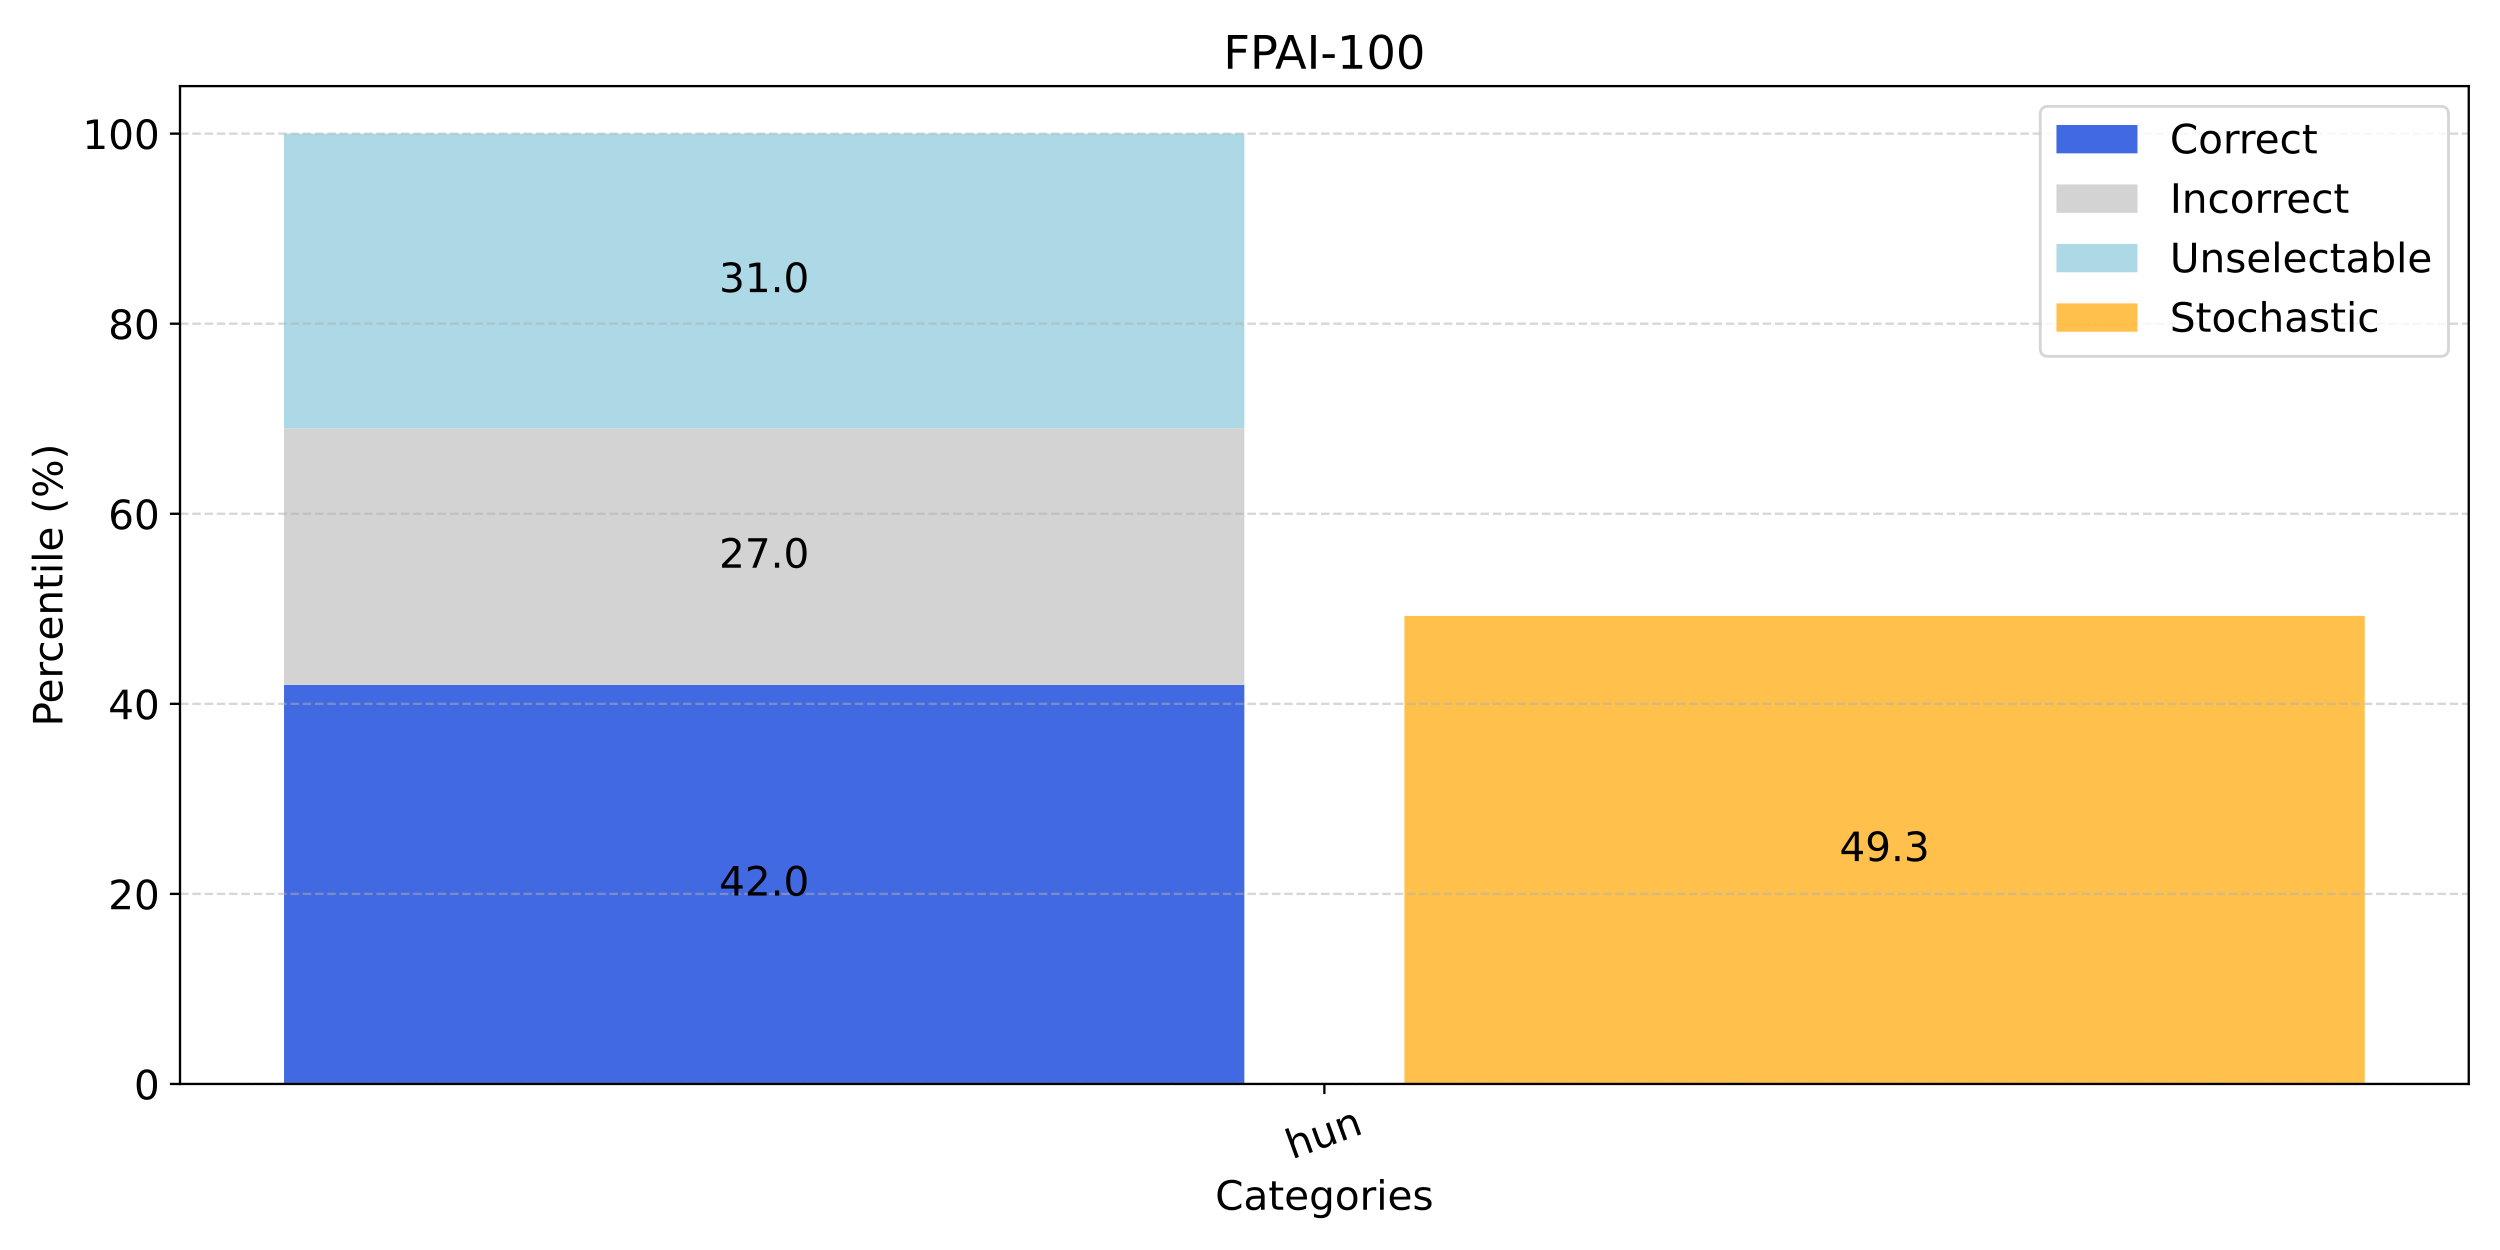
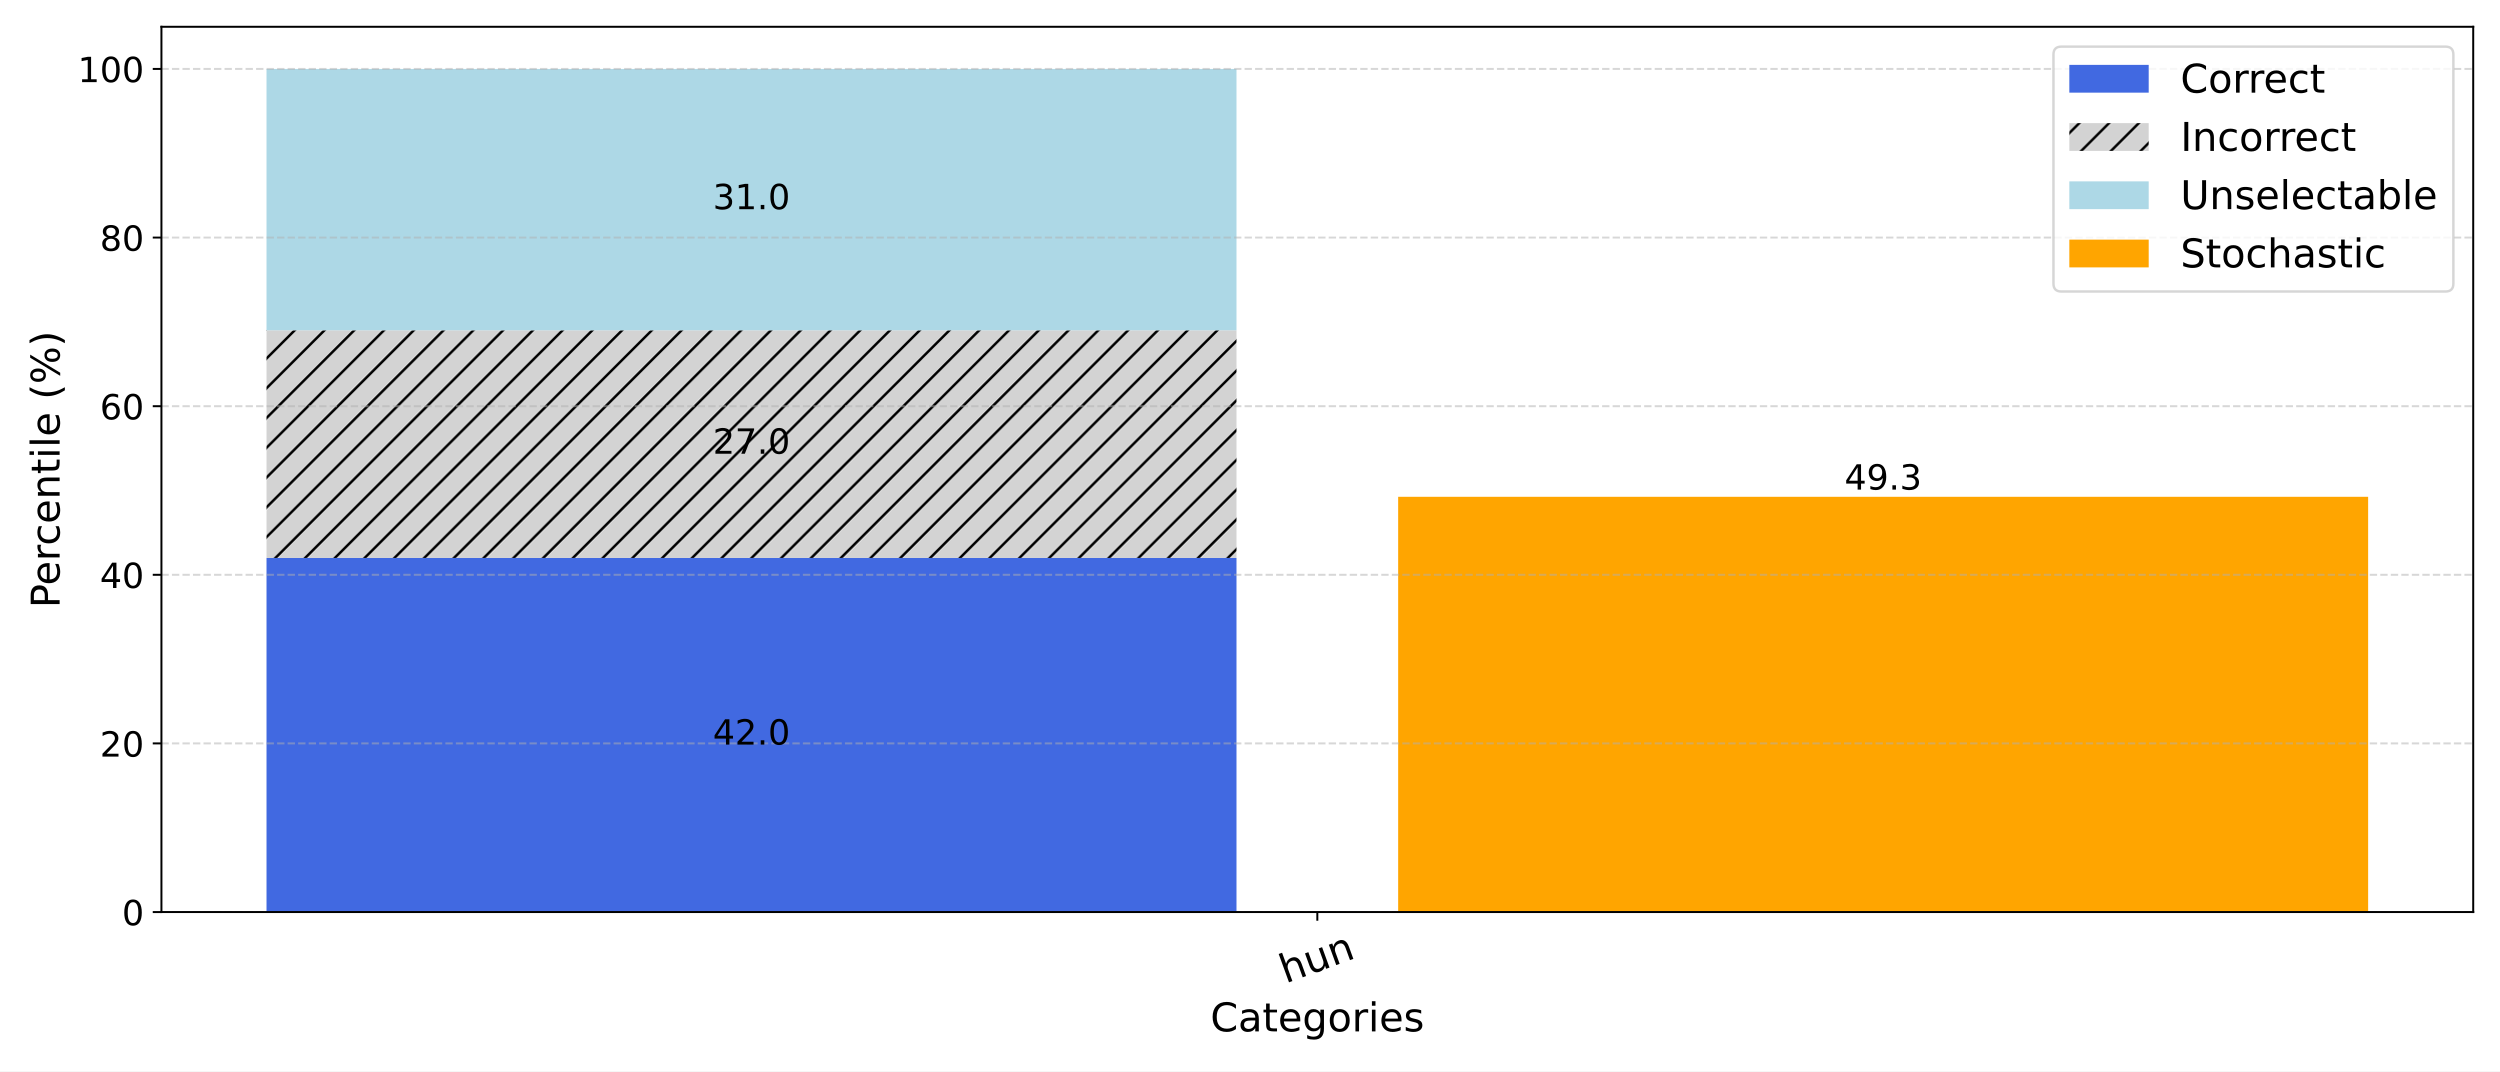
- <svg xmlns="http://www.w3.org/2000/svg" xmlns:xlink="http://www.w3.org/1999/xlink" width="864pt" height="432pt" viewBox="0 0 864 432" version="1.1">
+ <svg xmlns="http://www.w3.org/2000/svg" xmlns:xlink="http://www.w3.org/1999/xlink" width="1008pt" height="432pt" viewBox="0 0 1008 432" version="1.1">
  <defs>
    <style type="text/css">*{stroke-linejoin: round; stroke-linecap: butt}</style>
  </defs>
  <g id="figure_1">
    <g id="patch_1">
-       <path d="M 0 432  L 864 432  L 864 0  L 0 0  z " style="fill: #ffffff" />
+       <path d="M 0 432  L 1008 432  L 1008 0  L 0 0  z " style="fill: #ffffff" />
    </g>
    <g id="axes_1">
      <g id="patch_2">
-         <path d="M 62.21 374.615  L 853.2 374.615  L 853.2 29.76  L 62.21 29.76  z " style="fill: #ffffff" />
+         <path d="M 65.09 367.736  L 997.2 367.736  L 997.2 10.8  L 65.09 10.8  z " style="fill: #ffffff" />
      </g>
      <g id="patch_3">
-         <path d="M 98.164 374.615  L 430.048 374.615  L 430.048 236.673  L 98.164 236.673  z " clip-path="url(#p3af9e18f49)" style="fill: #4169e1" />
+         <path d="M 107.459 367.736  L 498.554 367.736  L 498.554 224.962  L 107.459 224.962  z " clip-path="url(#p3792d2a7f9)" style="fill: #4169e1" />
      </g>
      <g id="patch_4">
-         <path d="M 98.164 236.673  L 430.048 236.673  L 430.048 147.996  L 98.164 147.996  z " clip-path="url(#p3af9e18f49)" style="fill: #d3d3d3" />
+         <path d="M 107.459 224.962  L 498.554 224.962  L 498.554 133.178  L 107.459 133.178  z " clip-path="url(#p3792d2a7f9)" style="fill: url(#hc5926cd825)" />
      </g>
      <g id="patch_5">
-         <path d="M 98.164 147.996  L 430.048 147.996  L 430.048 46.182  L 98.164 46.182  z " clip-path="url(#p3af9e18f49)" style="fill: #add8e6" />
+         <path d="M 107.459 133.178  L 498.554 133.178  L 498.554 27.797  L 107.459 27.797  z " clip-path="url(#p3792d2a7f9)" style="fill: #add8e6" />
      </g>
      <g id="patch_6">
-         <path d="M 485.362 374.615  L 817.246 374.615  L 817.246 212.862  L 485.362 212.862  z " clip-path="url(#p3af9e18f49)" style="fill: #ffa500; opacity: 0.7" />
+         <path d="M 563.736 367.736  L 954.831 367.736  L 954.831 200.316  L 563.736 200.316  z " clip-path="url(#p3792d2a7f9)" style="fill: #ffa500" />
      </g>
      <g id="matplotlib.axis_1">
        <g id="xtick_1">
          <g id="line2d_1">
            <defs>
-               <path id="md533592bc4" d="M 0 0  L 0 3.5  " style="stroke: #000000; stroke-width: 0.8" />
+               <path id="m1e1aa46ffc" d="M 0 0  L 0 3.5  " style="stroke: #000000; stroke-width: 0.8" />
            </defs>
            <g>
-               <use xlink:href="#md533592bc4" x="457.705" y="374.615" style="stroke: #000000; stroke-width: 0.8" />
+               <use xlink:href="#m1e1aa46ffc" x="531.145" y="367.736" style="stroke: #000000; stroke-width: 0.8" />
            </g>
          </g>
          <g id="text_1">
-             <g transform="translate(446.5201 400.7151) rotate(-20) scale(0.14 -0.14)">
-               <defs>
-                 <path id="DejaVuSans-68" d="M 3513 2113  L 3513 0  L 2938 0  L 2938 2094  Q 2938 2591 2744 2837  Q 2550 3084 2163 3084  Q 1697 3084 1428 2787  Q 1159 2491 1159 1978  L 1159 0  L 581 0  L 581 4863  L 1159 4863  L 1159 2956  Q 1366 3272 1645 3428  Q 1925 3584 2291 3584  Q 2894 3584 3203 3211  Q 3513 2838 3513 2113  z " transform="scale(0.015625)" />
-                 <path id="DejaVuSans-75" d="M 544 1381  L 544 3500  L 1119 3500  L 1119 1403  Q 1119 906 1312 657  Q 1506 409 1894 409  Q 2359 409 2629 706  Q 2900 1003 2900 1516  L 2900 3500  L 3475 3500  L 3475 0  L 2900 0  L 2900 538  Q 2691 219 2414 64  Q 2138 -91 1772 -91  Q 1169 -91 856 284  Q 544 659 544 1381  z M 1991 3584  L 1991 3584  z " transform="scale(0.015625)" />
-                 <path id="DejaVuSans-6e" d="M 3513 2113  L 3513 0  L 2938 0  L 2938 2094  Q 2938 2591 2744 2837  Q 2550 3084 2163 3084  Q 1697 3084 1428 2787  Q 1159 2491 1159 1978  L 1159 0  L 581 0  L 581 3500  L 1159 3500  L 1159 2956  Q 1366 3272 1645 3428  Q 1925 3584 2291 3584  Q 2894 3584 3203 3211  Q 3513 2838 3513 2113  z " transform="scale(0.015625)" />
-               </defs>
-               <use xlink:href="#DejaVuSans-68" />
-               <use xlink:href="#DejaVuSans-75" transform="translate(63.37891 0)" />
-               <use xlink:href="#DejaVuSans-6e" transform="translate(126.7578 0)" />
-             </g>
+             <text style="font-size: 16px; font-family: 'DejaVu Sans', 'Bitstream Vera Sans', 'Computer Modern Sans Serif', 'Lucida Grande', 'Verdana', 'Geneva', 'Lucid', 'Arial', 'Helvetica', 'Avant Garde', sans-serif" transform="translate(518.3623 396.5646) rotate(-20)">hun</text>
          </g>
        </g>
        <g id="text_2">
-           <g transform="translate(419.9728 418.0889) scale(0.14 -0.14)">
-             <defs>
-               <path id="DejaVuSans-43" d="M 4122 4306  L 4122 3641  Q 3803 3938 3442 4084  Q 3081 4231 2675 4231  Q 1875 4231 1450 3742  Q 1025 3253 1025 2328  Q 1025 1406 1450 917  Q 1875 428 2675 428  Q 3081 428 3442 575  Q 3803 722 4122 1019  L 4122 359  Q 3791 134 3420 21  Q 3050 -91 2638 -91  Q 1578 -91 968 557  Q 359 1206 359 2328  Q 359 3453 968 4101  Q 1578 4750 2638 4750  Q 3056 4750 3426 4639  Q 3797 4528 4122 4306  z " transform="scale(0.015625)" />
-               <path id="DejaVuSans-61" d="M 2194 1759  Q 1497 1759 1228 1600  Q 959 1441 959 1056  Q 959 750 1161 570  Q 1363 391 1709 391  Q 2188 391 2477 730  Q 2766 1069 2766 1631  L 2766 1759  L 2194 1759  z M 3341 1997  L 3341 0  L 2766 0  L 2766 531  Q 2569 213 2275 61  Q 1981 -91 1556 -91  Q 1019 -91 701 211  Q 384 513 384 1019  Q 384 1609 779 1909  Q 1175 2209 1959 2209  L 2766 2209  L 2766 2266  Q 2766 2663 2505 2880  Q 2244 3097 1772 3097  Q 1472 3097 1187 3025  Q 903 2953 641 2809  L 641 3341  Q 956 3463 1253 3523  Q 1550 3584 1831 3584  Q 2591 3584 2966 3190  Q 3341 2797 3341 1997  z " transform="scale(0.015625)" />
-               <path id="DejaVuSans-74" d="M 1172 4494  L 1172 3500  L 2356 3500  L 2356 3053  L 1172 3053  L 1172 1153  Q 1172 725 1289 603  Q 1406 481 1766 481  L 2356 481  L 2356 0  L 1766 0  Q 1100 0 847 248  Q 594 497 594 1153  L 594 3053  L 172 3053  L 172 3500  L 594 3500  L 594 4494  L 1172 4494  z " transform="scale(0.015625)" />
-               <path id="DejaVuSans-65" d="M 3597 1894  L 3597 1613  L 953 1613  Q 991 1019 1311 708  Q 1631 397 2203 397  Q 2534 397 2845 478  Q 3156 559 3463 722  L 3463 178  Q 3153 47 2828 -22  Q 2503 -91 2169 -91  Q 1331 -91 842 396  Q 353 884 353 1716  Q 353 2575 817 3079  Q 1281 3584 2069 3584  Q 2775 3584 3186 3129  Q 3597 2675 3597 1894  z M 3022 2063  Q 3016 2534 2758 2815  Q 2500 3097 2075 3097  Q 1594 3097 1305 2825  Q 1016 2553 972 2059  L 3022 2063  z " transform="scale(0.015625)" />
-               <path id="DejaVuSans-67" d="M 2906 1791  Q 2906 2416 2648 2759  Q 2391 3103 1925 3103  Q 1463 3103 1205 2759  Q 947 2416 947 1791  Q 947 1169 1205 825  Q 1463 481 1925 481  Q 2391 481 2648 825  Q 2906 1169 2906 1791  z M 3481 434  Q 3481 -459 3084 -895  Q 2688 -1331 1869 -1331  Q 1566 -1331 1297 -1286  Q 1028 -1241 775 -1147  L 775 -588  Q 1028 -725 1275 -790  Q 1522 -856 1778 -856  Q 2344 -856 2625 -561  Q 2906 -266 2906 331  L 2906 616  Q 2728 306 2450 153  Q 2172 0 1784 0  Q 1141 0 747 490  Q 353 981 353 1791  Q 353 2603 747 3093  Q 1141 3584 1784 3584  Q 2172 3584 2450 3431  Q 2728 3278 2906 2969  L 2906 3500  L 3481 3500  L 3481 434  z " transform="scale(0.015625)" />
-               <path id="DejaVuSans-6f" d="M 1959 3097  Q 1497 3097 1228 2736  Q 959 2375 959 1747  Q 959 1119 1226 758  Q 1494 397 1959 397  Q 2419 397 2687 759  Q 2956 1122 2956 1747  Q 2956 2369 2687 2733  Q 2419 3097 1959 3097  z M 1959 3584  Q 2709 3584 3137 3096  Q 3566 2609 3566 1747  Q 3566 888 3137 398  Q 2709 -91 1959 -91  Q 1206 -91 779 398  Q 353 888 353 1747  Q 353 2609 779 3096  Q 1206 3584 1959 3584  z " transform="scale(0.015625)" />
-               <path id="DejaVuSans-72" d="M 2631 2963  Q 2534 3019 2420 3045  Q 2306 3072 2169 3072  Q 1681 3072 1420 2755  Q 1159 2438 1159 1844  L 1159 0  L 581 0  L 581 3500  L 1159 3500  L 1159 2956  Q 1341 3275 1631 3429  Q 1922 3584 2338 3584  Q 2397 3584 2469 3576  Q 2541 3569 2628 3553  L 2631 2963  z " transform="scale(0.015625)" />
-               <path id="DejaVuSans-69" d="M 603 3500  L 1178 3500  L 1178 0  L 603 0  L 603 3500  z M 603 4863  L 1178 4863  L 1178 4134  L 603 4134  L 603 4863  z " transform="scale(0.015625)" />
-               <path id="DejaVuSans-73" d="M 2834 3397  L 2834 2853  Q 2591 2978 2328 3040  Q 2066 3103 1784 3103  Q 1356 3103 1142 2972  Q 928 2841 928 2578  Q 928 2378 1081 2264  Q 1234 2150 1697 2047  L 1894 2003  Q 2506 1872 2764 1633  Q 3022 1394 3022 966  Q 3022 478 2636 193  Q 2250 -91 1575 -91  Q 1294 -91 989 -36  Q 684 19 347 128  L 347 722  Q 666 556 975 473  Q 1284 391 1588 391  Q 1994 391 2212 530  Q 2431 669 2431 922  Q 2431 1156 2273 1281  Q 2116 1406 1581 1522  L 1381 1569  Q 847 1681 609 1914  Q 372 2147 372 2553  Q 372 3047 722 3315  Q 1072 3584 1716 3584  Q 2034 3584 2315 3537  Q 2597 3491 2834 3397  z " transform="scale(0.015625)" />
-             </defs>
-             <use xlink:href="#DejaVuSans-43" />
-             <use xlink:href="#DejaVuSans-61" transform="translate(69.82422 0)" />
-             <use xlink:href="#DejaVuSans-74" transform="translate(131.1035 0)" />
-             <use xlink:href="#DejaVuSans-65" transform="translate(170.3125 0)" />
-             <use xlink:href="#DejaVuSans-67" transform="translate(231.8359 0)" />
-             <use xlink:href="#DejaVuSans-6f" transform="translate(295.3125 0)" />
-             <use xlink:href="#DejaVuSans-72" transform="translate(356.4941 0)" />
-             <use xlink:href="#DejaVuSans-69" transform="translate(397.6074 0)" />
-             <use xlink:href="#DejaVuSans-65" transform="translate(425.3906 0)" />
-             <use xlink:href="#DejaVuSans-73" transform="translate(486.9141 0)" />
-           </g>
+           <text style="font-size: 16px; font-family: 'DejaVu Sans', 'Bitstream Vera Sans', 'Computer Modern Sans Serif', 'Lucida Grande', 'Verdana', 'Geneva', 'Lucid', 'Arial', 'Helvetica', 'Avant Garde', sans-serif; text-anchor: middle" x="531.145" y="415.849" transform="rotate(-0 531.145 415.8489)">Categories</text>
        </g>
      </g>
      <g id="matplotlib.axis_2">
        <g id="ytick_1">
          <g id="line2d_2">
-             <path d="M 62.21 374.615  L 853.2 374.615  " clip-path="url(#p3af9e18f49)" style="fill: none; stroke-dasharray: 2.96,1.28; stroke-dashoffset: 0; stroke: #b0b0b0; stroke-opacity: 0.5; stroke-width: 0.8" />
+             <path d="M 65.09 367.736  L 997.2 367.736  " clip-path="url(#p3792d2a7f9)" style="fill: none; stroke-dasharray: 2.96,1.28; stroke-dashoffset: 0; stroke: #b0b0b0; stroke-opacity: 0.5; stroke-width: 0.8" />
          </g>
          <g id="line2d_3">
            <defs>
-               <path id="m6d91dc543f" d="M 0 0  L -3.5 0  " style="stroke: #000000; stroke-width: 0.8" />
+               <path id="m227be9066b" d="M 0 0  L -3.5 0  " style="stroke: #000000; stroke-width: 0.8" />
            </defs>
            <g>
-               <use xlink:href="#m6d91dc543f" x="62.21" y="374.615" style="stroke: #000000; stroke-width: 0.8" />
+               <use xlink:href="#m227be9066b" x="65.09" y="367.736" style="stroke: #000000; stroke-width: 0.8" />
            </g>
          </g>
          <g id="text_3">
-             <g transform="translate(46.3025 379.9341) scale(0.14 -0.14)">
-               <defs>
-                 <path id="DejaVuSans-30" d="M 2034 4250  Q 1547 4250 1301 3770  Q 1056 3291 1056 2328  Q 1056 1369 1301 889  Q 1547 409 2034 409  Q 2525 409 2770 889  Q 3016 1369 3016 2328  Q 3016 3291 2770 3770  Q 2525 4250 2034 4250  z M 2034 4750  Q 2819 4750 3233 4129  Q 3647 3509 3647 2328  Q 3647 1150 3233 529  Q 2819 -91 2034 -91  Q 1250 -91 836 529  Q 422 1150 422 2328  Q 422 3509 836 4129  Q 1250 4750 2034 4750  z " transform="scale(0.015625)" />
-               </defs>
-               <use xlink:href="#DejaVuSans-30" />
-             </g>
+             <text style="font-size: 14px; font-family: 'DejaVu Sans', 'Bitstream Vera Sans', 'Computer Modern Sans Serif', 'Lucida Grande', 'Verdana', 'Geneva', 'Lucid', 'Arial', 'Helvetica', 'Avant Garde', sans-serif; text-anchor: end" x="58.09" y="373.055" transform="rotate(-0 58.09 373.0549)">0</text>
          </g>
        </g>
        <g id="ytick_2">
          <g id="line2d_4">
-             <path d="M 62.21 308.928  L 853.2 308.928  " clip-path="url(#p3af9e18f49)" style="fill: none; stroke-dasharray: 2.96,1.28; stroke-dashoffset: 0; stroke: #b0b0b0; stroke-opacity: 0.5; stroke-width: 0.8" />
+             <path d="M 65.09 299.748  L 997.2 299.748  " clip-path="url(#p3792d2a7f9)" style="fill: none; stroke-dasharray: 2.96,1.28; stroke-dashoffset: 0; stroke: #b0b0b0; stroke-opacity: 0.5; stroke-width: 0.8" />
          </g>
          <g id="line2d_5">
            <g>
-               <use xlink:href="#m6d91dc543f" x="62.21" y="308.928" style="stroke: #000000; stroke-width: 0.8" />
+               <use xlink:href="#m227be9066b" x="65.09" y="299.748" style="stroke: #000000; stroke-width: 0.8" />
            </g>
          </g>
          <g id="text_4">
-             <g transform="translate(37.395 314.2474) scale(0.14 -0.14)">
-               <defs>
-                 <path id="DejaVuSans-32" d="M 1228 531  L 3431 531  L 3431 0  L 469 0  L 469 531  Q 828 903 1448 1529  Q 2069 2156 2228 2338  Q 2531 2678 2651 2914  Q 2772 3150 2772 3378  Q 2772 3750 2511 3984  Q 2250 4219 1831 4219  Q 1534 4219 1204 4116  Q 875 4013 500 3803  L 500 4441  Q 881 4594 1212 4672  Q 1544 4750 1819 4750  Q 2544 4750 2975 4387  Q 3406 4025 3406 3419  Q 3406 3131 3298 2873  Q 3191 2616 2906 2266  Q 2828 2175 2409 1742  Q 1991 1309 1228 531  z " transform="scale(0.015625)" />
-               </defs>
-               <use xlink:href="#DejaVuSans-32" />
-               <use xlink:href="#DejaVuSans-30" transform="translate(63.62305 0)" />
-             </g>
+             <text style="font-size: 14px; font-family: 'DejaVu Sans', 'Bitstream Vera Sans', 'Computer Modern Sans Serif', 'Lucida Grande', 'Verdana', 'Geneva', 'Lucid', 'Arial', 'Helvetica', 'Avant Garde', sans-serif; text-anchor: end" x="58.09" y="305.067" transform="rotate(-0 58.09 305.0671)">20</text>
          </g>
        </g>
        <g id="ytick_3">
          <g id="line2d_6">
-             <path d="M 62.21 243.242  L 853.2 243.242  " clip-path="url(#p3af9e18f49)" style="fill: none; stroke-dasharray: 2.96,1.28; stroke-dashoffset: 0; stroke: #b0b0b0; stroke-opacity: 0.5; stroke-width: 0.8" />
+             <path d="M 65.09 231.76  L 997.2 231.76  " clip-path="url(#p3792d2a7f9)" style="fill: none; stroke-dasharray: 2.96,1.28; stroke-dashoffset: 0; stroke: #b0b0b0; stroke-opacity: 0.5; stroke-width: 0.8" />
          </g>
          <g id="line2d_7">
            <g>
-               <use xlink:href="#m6d91dc543f" x="62.21" y="243.242" style="stroke: #000000; stroke-width: 0.8" />
+               <use xlink:href="#m227be9066b" x="65.09" y="231.76" style="stroke: #000000; stroke-width: 0.8" />
            </g>
          </g>
          <g id="text_5">
-             <g transform="translate(37.395 248.5607) scale(0.14 -0.14)">
-               <defs>
-                 <path id="DejaVuSans-34" d="M 2419 4116  L 825 1625  L 2419 1625  L 2419 4116  z M 2253 4666  L 3047 4666  L 3047 1625  L 3713 1625  L 3713 1100  L 3047 1100  L 3047 0  L 2419 0  L 2419 1100  L 313 1100  L 313 1709  L 2253 4666  z " transform="scale(0.015625)" />
-               </defs>
-               <use xlink:href="#DejaVuSans-34" />
-               <use xlink:href="#DejaVuSans-30" transform="translate(63.62305 0)" />
-             </g>
+             <text style="font-size: 14px; font-family: 'DejaVu Sans', 'Bitstream Vera Sans', 'Computer Modern Sans Serif', 'Lucida Grande', 'Verdana', 'Geneva', 'Lucid', 'Arial', 'Helvetica', 'Avant Garde', sans-serif; text-anchor: end" x="58.09" y="237.079" transform="rotate(-0 58.09 237.0793)">40</text>
          </g>
        </g>
        <g id="ytick_4">
          <g id="line2d_8">
-             <path d="M 62.21 177.555  L 853.2 177.555  " clip-path="url(#p3af9e18f49)" style="fill: none; stroke-dasharray: 2.96,1.28; stroke-dashoffset: 0; stroke: #b0b0b0; stroke-opacity: 0.5; stroke-width: 0.8" />
+             <path d="M 65.09 163.773  L 997.2 163.773  " clip-path="url(#p3792d2a7f9)" style="fill: none; stroke-dasharray: 2.96,1.28; stroke-dashoffset: 0; stroke: #b0b0b0; stroke-opacity: 0.5; stroke-width: 0.8" />
          </g>
          <g id="line2d_9">
            <g>
-               <use xlink:href="#m6d91dc543f" x="62.21" y="177.555" style="stroke: #000000; stroke-width: 0.8" />
+               <use xlink:href="#m227be9066b" x="65.09" y="163.773" style="stroke: #000000; stroke-width: 0.8" />
            </g>
          </g>
          <g id="text_6">
-             <g transform="translate(37.395 182.874) scale(0.14 -0.14)">
-               <defs>
-                 <path id="DejaVuSans-36" d="M 2113 2584  Q 1688 2584 1439 2293  Q 1191 2003 1191 1497  Q 1191 994 1439 701  Q 1688 409 2113 409  Q 2538 409 2786 701  Q 3034 994 3034 1497  Q 3034 2003 2786 2293  Q 2538 2584 2113 2584  z M 3366 4563  L 3366 3988  Q 3128 4100 2886 4159  Q 2644 4219 2406 4219  Q 1781 4219 1451 3797  Q 1122 3375 1075 2522  Q 1259 2794 1537 2939  Q 1816 3084 2150 3084  Q 2853 3084 3261 2657  Q 3669 2231 3669 1497  Q 3669 778 3244 343  Q 2819 -91 2113 -91  Q 1303 -91 875 529  Q 447 1150 447 2328  Q 447 3434 972 4092  Q 1497 4750 2381 4750  Q 2619 4750 2861 4703  Q 3103 4656 3366 4563  z " transform="scale(0.015625)" />
-               </defs>
-               <use xlink:href="#DejaVuSans-36" />
-               <use xlink:href="#DejaVuSans-30" transform="translate(63.62305 0)" />
-             </g>
+             <text style="font-size: 14px; font-family: 'DejaVu Sans', 'Bitstream Vera Sans', 'Computer Modern Sans Serif', 'Lucida Grande', 'Verdana', 'Geneva', 'Lucid', 'Arial', 'Helvetica', 'Avant Garde', sans-serif; text-anchor: end" x="58.09" y="169.091" transform="rotate(-0 58.09 169.0915)">60</text>
          </g>
        </g>
        <g id="ytick_5">
          <g id="line2d_10">
-             <path d="M 62.21 111.868  L 853.2 111.868  " clip-path="url(#p3af9e18f49)" style="fill: none; stroke-dasharray: 2.96,1.28; stroke-dashoffset: 0; stroke: #b0b0b0; stroke-opacity: 0.5; stroke-width: 0.8" />
+             <path d="M 65.09 95.785  L 997.2 95.785  " clip-path="url(#p3792d2a7f9)" style="fill: none; stroke-dasharray: 2.96,1.28; stroke-dashoffset: 0; stroke: #b0b0b0; stroke-opacity: 0.5; stroke-width: 0.8" />
          </g>
          <g id="line2d_11">
            <g>
-               <use xlink:href="#m6d91dc543f" x="62.21" y="111.868" style="stroke: #000000; stroke-width: 0.8" />
+               <use xlink:href="#m227be9066b" x="65.09" y="95.785" style="stroke: #000000; stroke-width: 0.8" />
            </g>
          </g>
          <g id="text_7">
-             <g transform="translate(37.395 117.1873) scale(0.14 -0.14)">
-               <defs>
-                 <path id="DejaVuSans-38" d="M 2034 2216  Q 1584 2216 1326 1975  Q 1069 1734 1069 1313  Q 1069 891 1326 650  Q 1584 409 2034 409  Q 2484 409 2743 651  Q 3003 894 3003 1313  Q 3003 1734 2745 1975  Q 2488 2216 2034 2216  z M 1403 2484  Q 997 2584 770 2862  Q 544 3141 544 3541  Q 544 4100 942 4425  Q 1341 4750 2034 4750  Q 2731 4750 3128 4425  Q 3525 4100 3525 3541  Q 3525 3141 3298 2862  Q 3072 2584 2669 2484  Q 3125 2378 3379 2068  Q 3634 1759 3634 1313  Q 3634 634 3220 271  Q 2806 -91 2034 -91  Q 1263 -91 848 271  Q 434 634 434 1313  Q 434 1759 690 2068  Q 947 2378 1403 2484  z M 1172 3481  Q 1172 3119 1398 2916  Q 1625 2713 2034 2713  Q 2441 2713 2670 2916  Q 2900 3119 2900 3481  Q 2900 3844 2670 4047  Q 2441 4250 2034 4250  Q 1625 4250 1398 4047  Q 1172 3844 1172 3481  z " transform="scale(0.015625)" />
-               </defs>
-               <use xlink:href="#DejaVuSans-38" />
-               <use xlink:href="#DejaVuSans-30" transform="translate(63.62305 0)" />
-             </g>
+             <text style="font-size: 14px; font-family: 'DejaVu Sans', 'Bitstream Vera Sans', 'Computer Modern Sans Serif', 'Lucida Grande', 'Verdana', 'Geneva', 'Lucid', 'Arial', 'Helvetica', 'Avant Garde', sans-serif; text-anchor: end" x="58.09" y="101.104" transform="rotate(-0 58.09 101.1037)">80</text>
          </g>
        </g>
        <g id="ytick_6">
          <g id="line2d_12">
-             <path d="M 62.21 46.182  L 853.2 46.182  " clip-path="url(#p3af9e18f49)" style="fill: none; stroke-dasharray: 2.96,1.28; stroke-dashoffset: 0; stroke: #b0b0b0; stroke-opacity: 0.5; stroke-width: 0.8" />
+             <path d="M 65.09 27.797  L 997.2 27.797  " clip-path="url(#p3792d2a7f9)" style="fill: none; stroke-dasharray: 2.96,1.28; stroke-dashoffset: 0; stroke: #b0b0b0; stroke-opacity: 0.5; stroke-width: 0.8" />
          </g>
          <g id="line2d_13">
            <g>
-               <use xlink:href="#m6d91dc543f" x="62.21" y="46.182" style="stroke: #000000; stroke-width: 0.8" />
+               <use xlink:href="#m227be9066b" x="65.09" y="27.797" style="stroke: #000000; stroke-width: 0.8" />
            </g>
          </g>
          <g id="text_8">
-             <g transform="translate(28.4875 51.50058) scale(0.14 -0.14)">
-               <defs>
-                 <path id="DejaVuSans-31" d="M 794 531  L 1825 531  L 1825 4091  L 703 3866  L 703 4441  L 1819 4666  L 2450 4666  L 2450 531  L 3481 531  L 3481 0  L 794 0  L 794 531  z " transform="scale(0.015625)" />
-               </defs>
-               <use xlink:href="#DejaVuSans-31" />
-               <use xlink:href="#DejaVuSans-30" transform="translate(63.62305 0)" />
-               <use xlink:href="#DejaVuSans-30" transform="translate(127.2461 0)" />
-             </g>
+             <text style="font-size: 14px; font-family: 'DejaVu Sans', 'Bitstream Vera Sans', 'Computer Modern Sans Serif', 'Lucida Grande', 'Verdana', 'Geneva', 'Lucid', 'Arial', 'Helvetica', 'Avant Garde', sans-serif; text-anchor: end" x="58.09" y="33.116" transform="rotate(-0 58.09 33.11586)">100</text>
          </g>
        </g>
        <g id="text_9">
-           <g transform="translate(21.57594 251.053) rotate(-90) scale(0.14 -0.14)">
-             <defs>
-               <path id="DejaVuSans-50" d="M 1259 4147  L 1259 2394  L 2053 2394  Q 2494 2394 2734 2622  Q 2975 2850 2975 3272  Q 2975 3691 2734 3919  Q 2494 4147 2053 4147  L 1259 4147  z M 628 4666  L 2053 4666  Q 2838 4666 3239 4311  Q 3641 3956 3641 3272  Q 3641 2581 3239 2228  Q 2838 1875 2053 1875  L 1259 1875  L 1259 0  L 628 0  L 628 4666  z " transform="scale(0.015625)" />
-               <path id="DejaVuSans-63" d="M 3122 3366  L 3122 2828  Q 2878 2963 2633 3030  Q 2388 3097 2138 3097  Q 1578 3097 1268 2742  Q 959 2388 959 1747  Q 959 1106 1268 751  Q 1578 397 2138 397  Q 2388 397 2633 464  Q 2878 531 3122 666  L 3122 134  Q 2881 22 2623 -34  Q 2366 -91 2075 -91  Q 1284 -91 818 406  Q 353 903 353 1747  Q 353 2603 823 3093  Q 1294 3584 2113 3584  Q 2378 3584 2631 3529  Q 2884 3475 3122 3366  z " transform="scale(0.015625)" />
-               <path id="DejaVuSans-6c" d="M 603 4863  L 1178 4863  L 1178 0  L 603 0  L 603 4863  z " transform="scale(0.015625)" />
-               <path id="DejaVuSans-20" transform="scale(0.015625)" />
-               <path id="DejaVuSans-28" d="M 1984 4856  Q 1566 4138 1362 3434  Q 1159 2731 1159 2009  Q 1159 1288 1364 580  Q 1569 -128 1984 -844  L 1484 -844  Q 1016 -109 783 600  Q 550 1309 550 2009  Q 550 2706 781 3412  Q 1013 4119 1484 4856  L 1984 4856  z " transform="scale(0.015625)" />
-               <path id="DejaVuSans-25" d="M 4653 2053  Q 4381 2053 4226 1822  Q 4072 1591 4072 1178  Q 4072 772 4226 539  Q 4381 306 4653 306  Q 4919 306 5073 539  Q 5228 772 5228 1178  Q 5228 1588 5073 1820  Q 4919 2053 4653 2053  z M 4653 2450  Q 5147 2450 5437 2106  Q 5728 1763 5728 1178  Q 5728 594 5436 251  Q 5144 -91 4653 -91  Q 4153 -91 3862 251  Q 3572 594 3572 1178  Q 3572 1766 3864 2108  Q 4156 2450 4653 2450  z M 1428 4353  Q 1159 4353 1004 4120  Q 850 3888 850 3481  Q 850 3069 1003 2837  Q 1156 2606 1428 2606  Q 1700 2606 1854 2837  Q 2009 3069 2009 3481  Q 2009 3884 1853 4118  Q 1697 4353 1428 4353  z M 4250 4750  L 4750 4750  L 1831 -91  L 1331 -91  L 4250 4750  z M 1428 4750  Q 1922 4750 2215 4408  Q 2509 4066 2509 3481  Q 2509 2891 2217 2550  Q 1925 2209 1428 2209  Q 931 2209 642 2551  Q 353 2894 353 3481  Q 353 4063 643 4406  Q 934 4750 1428 4750  z " transform="scale(0.015625)" />
-               <path id="DejaVuSans-29" d="M 513 4856  L 1013 4856  Q 1481 4119 1714 3412  Q 1947 2706 1947 2009  Q 1947 1309 1714 600  Q 1481 -109 1013 -844  L 513 -844  Q 928 -128 1133 580  Q 1338 1288 1338 2009  Q 1338 2731 1133 3434  Q 928 4138 513 4856  z " transform="scale(0.015625)" />
-             </defs>
-             <use xlink:href="#DejaVuSans-50" />
-             <use xlink:href="#DejaVuSans-65" transform="translate(56.67773 0)" />
-             <use xlink:href="#DejaVuSans-72" transform="translate(118.2012 0)" />
-             <use xlink:href="#DejaVuSans-63" transform="translate(157.0645 0)" />
-             <use xlink:href="#DejaVuSans-65" transform="translate(212.0449 0)" />
-             <use xlink:href="#DejaVuSans-6e" transform="translate(273.5684 0)" />
-             <use xlink:href="#DejaVuSans-74" transform="translate(336.9473 0)" />
-             <use xlink:href="#DejaVuSans-69" transform="translate(376.1562 0)" />
-             <use xlink:href="#DejaVuSans-6c" transform="translate(403.9395 0)" />
-             <use xlink:href="#DejaVuSans-65" transform="translate(431.7227 0)" />
-             <use xlink:href="#DejaVuSans-20" transform="translate(493.2461 0)" />
-             <use xlink:href="#DejaVuSans-28" transform="translate(525.0332 0)" />
-             <use xlink:href="#DejaVuSans-25" transform="translate(564.0469 0)" />
-             <use xlink:href="#DejaVuSans-29" transform="translate(659.0664 0)" />
-           </g>
+           <text style="font-size: 16px; font-family: 'DejaVu Sans', 'Bitstream Vera Sans', 'Computer Modern Sans Serif', 'Lucida Grande', 'Verdana', 'Geneva', 'Lucid', 'Arial', 'Helvetica', 'Avant Garde', sans-serif; text-anchor: middle" x="24.04" y="189.268" transform="rotate(-90 24.04 189.268)">Percentile (%)</text>
        </g>
      </g>
      <g id="patch_7">
-         <path d="M 62.21 374.615  L 62.21 29.76  " style="fill: none; stroke: #000000; stroke-width: 0.8; stroke-linejoin: miter; stroke-linecap: square" />
+         <path d="M 65.09 367.736  L 65.09 10.8  " style="fill: none; stroke: #000000; stroke-width: 0.8; stroke-linejoin: miter; stroke-linecap: square" />
      </g>
      <g id="patch_8">
-         <path d="M 853.2 374.615  L 853.2 29.76  " style="fill: none; stroke: #000000; stroke-width: 0.8; stroke-linejoin: miter; stroke-linecap: square" />
+         <path d="M 997.2 367.736  L 997.2 10.8  " style="fill: none; stroke: #000000; stroke-width: 0.8; stroke-linejoin: miter; stroke-linecap: square" />
      </g>
      <g id="patch_9">
-         <path d="M 62.21 374.615  L 853.2 374.615  " style="fill: none; stroke: #000000; stroke-width: 0.8; stroke-linejoin: miter; stroke-linecap: square" />
+         <path d="M 65.09 367.736  L 997.2 367.736  " style="fill: none; stroke: #000000; stroke-width: 0.8; stroke-linejoin: miter; stroke-linecap: square" />
      </g>
      <g id="patch_10">
-         <path d="M 62.21 29.76  L 853.2 29.76  " style="fill: none; stroke: #000000; stroke-width: 0.8; stroke-linejoin: miter; stroke-linecap: square" />
+         <path d="M 65.09 10.8  L 997.2 10.8  " style="fill: none; stroke: #000000; stroke-width: 0.8; stroke-linejoin: miter; stroke-linecap: square" />
      </g>
      <g id="text_10">
-         <g transform="translate(248.5201 309.5072) scale(0.14 -0.14)">
-           <defs>
-             <path id="DejaVuSans-2e" d="M 684 794  L 1344 794  L 1344 0  L 684 0  L 684 794  z " transform="scale(0.015625)" />
-           </defs>
-           <use xlink:href="#DejaVuSans-34" />
-           <use xlink:href="#DejaVuSans-32" transform="translate(63.62305 0)" />
-           <use xlink:href="#DejaVuSans-2e" transform="translate(127.2461 0)" />
-           <use xlink:href="#DejaVuSans-30" transform="translate(159.0332 0)" />
-         </g>
+         <text style="font-size: 14px; font-family: 'DejaVu Sans', 'Bitstream Vera Sans', 'Computer Modern Sans Serif', 'Lucida Grande', 'Verdana', 'Geneva', 'Lucid', 'Arial', 'Helvetica', 'Avant Garde', sans-serif; text-anchor: middle" x="303.006" y="300.212" transform="rotate(-0 303.0062 300.2119)">42.0</text>
      </g>
      <g id="text_11">
-         <g transform="translate(248.5201 196.1977) scale(0.14 -0.14)">
-           <defs>
-             <path id="DejaVuSans-37" d="M 525 4666  L 3525 4666  L 3525 4397  L 1831 0  L 1172 0  L 2766 4134  L 525 4134  L 525 4666  z " transform="scale(0.015625)" />
-           </defs>
-           <use xlink:href="#DejaVuSans-32" />
-           <use xlink:href="#DejaVuSans-37" transform="translate(63.62305 0)" />
-           <use xlink:href="#DejaVuSans-2e" transform="translate(127.2461 0)" />
-           <use xlink:href="#DejaVuSans-30" transform="translate(159.0332 0)" />
-         </g>
+         <text style="font-size: 14px; font-family: 'DejaVu Sans', 'Bitstream Vera Sans', 'Computer Modern Sans Serif', 'Lucida Grande', 'Verdana', 'Geneva', 'Lucid', 'Arial', 'Helvetica', 'Avant Garde', sans-serif; text-anchor: middle" x="303.006" y="182.933" transform="rotate(-0 303.0062 182.933)">27.0</text>
      </g>
      <g id="text_12">
-         <g transform="translate(248.5201 100.952) scale(0.14 -0.14)">
-           <defs>
-             <path id="DejaVuSans-33" d="M 2597 2516  Q 3050 2419 3304 2112  Q 3559 1806 3559 1356  Q 3559 666 3084 287  Q 2609 -91 1734 -91  Q 1441 -91 1130 -33  Q 819 25 488 141  L 488 750  Q 750 597 1062 519  Q 1375 441 1716 441  Q 2309 441 2620 675  Q 2931 909 2931 1356  Q 2931 1769 2642 2001  Q 2353 2234 1838 2234  L 1294 2234  L 1294 2753  L 1863 2753  Q 2328 2753 2575 2939  Q 2822 3125 2822 3475  Q 2822 3834 2567 4026  Q 2313 4219 1838 4219  Q 1578 4219 1281 4162  Q 984 4106 628 3988  L 628 4550  Q 988 4650 1302 4700  Q 1616 4750 1894 4750  Q 2613 4750 3031 4423  Q 3450 4097 3450 3541  Q 3450 3153 3228 2886  Q 3006 2619 2597 2516  z " transform="scale(0.015625)" />
-           </defs>
-           <use xlink:href="#DejaVuSans-33" />
-           <use xlink:href="#DejaVuSans-31" transform="translate(63.62305 0)" />
-           <use xlink:href="#DejaVuSans-2e" transform="translate(127.2461 0)" />
-           <use xlink:href="#DejaVuSans-30" transform="translate(159.0332 0)" />
-         </g>
+         <text style="font-size: 14px; font-family: 'DejaVu Sans', 'Bitstream Vera Sans', 'Computer Modern Sans Serif', 'Lucida Grande', 'Verdana', 'Geneva', 'Lucid', 'Arial', 'Helvetica', 'Avant Garde', sans-serif; text-anchor: middle" x="303.006" y="84.351" transform="rotate(-0 303.0062 84.35063)">31.0</text>
      </g>
      <g id="text_13">
-         <g transform="translate(635.718 297.6015) scale(0.14 -0.14)">
-           <defs>
-             <path id="DejaVuSans-39" d="M 703 97  L 703 672  Q 941 559 1184 500  Q 1428 441 1663 441  Q 2288 441 2617 861  Q 2947 1281 2994 2138  Q 2813 1869 2534 1725  Q 2256 1581 1919 1581  Q 1219 1581 811 2004  Q 403 2428 403 3163  Q 403 3881 828 4315  Q 1253 4750 1959 4750  Q 2769 4750 3195 4129  Q 3622 3509 3622 2328  Q 3622 1225 3098 567  Q 2575 -91 1691 -91  Q 1453 -91 1209 -44  Q 966 3 703 97  z M 1959 2075  Q 2384 2075 2632 2365  Q 2881 2656 2881 3163  Q 2881 3666 2632 3958  Q 2384 4250 1959 4250  Q 1534 4250 1286 3958  Q 1038 3666 1038 3163  Q 1038 2656 1286 2365  Q 1534 2075 1959 2075  z " transform="scale(0.015625)" />
-           </defs>
-           <use xlink:href="#DejaVuSans-34" />
-           <use xlink:href="#DejaVuSans-39" transform="translate(63.62305 0)" />
-           <use xlink:href="#DejaVuSans-2e" transform="translate(127.2461 0)" />
-           <use xlink:href="#DejaVuSans-33" transform="translate(159.0332 0)" />
-         </g>
-       </g>
-       <g id="text_14">
-         <g transform="translate(422.8012 23.76) scale(0.16 -0.16)">
-           <defs>
-             <path id="DejaVuSans-46" d="M 628 4666  L 3309 4666  L 3309 4134  L 1259 4134  L 1259 2759  L 3109 2759  L 3109 2228  L 1259 2228  L 1259 0  L 628 0  L 628 4666  z " transform="scale(0.015625)" />
-             <path id="DejaVuSans-41" d="M 2188 4044  L 1331 1722  L 3047 1722  L 2188 4044  z M 1831 4666  L 2547 4666  L 4325 0  L 3669 0  L 3244 1197  L 1141 1197  L 716 0  L 50 0  L 1831 4666  z " transform="scale(0.015625)" />
-             <path id="DejaVuSans-49" d="M 628 4666  L 1259 4666  L 1259 0  L 628 0  L 628 4666  z " transform="scale(0.015625)" />
-             <path id="DejaVuSans-2d" d="M 313 2009  L 1997 2009  L 1997 1497  L 313 1497  L 313 2009  z " transform="scale(0.015625)" />
-           </defs>
-           <use xlink:href="#DejaVuSans-46" />
-           <use xlink:href="#DejaVuSans-50" transform="translate(57.51953 0)" />
-           <use xlink:href="#DejaVuSans-41" transform="translate(111.4473 0)" />
-           <use xlink:href="#DejaVuSans-49" transform="translate(179.8555 0)" />
-           <use xlink:href="#DejaVuSans-2d" transform="translate(209.3477 0)" />
-           <use xlink:href="#DejaVuSans-31" transform="translate(245.4316 0)" />
-           <use xlink:href="#DejaVuSans-30" transform="translate(309.0547 0)" />
-           <use xlink:href="#DejaVuSans-30" transform="translate(372.6777 0)" />
-         </g>
+         <text style="font-size: 14px; font-family: 'DejaVu Sans', 'Bitstream Vera Sans', 'Computer Modern Sans Serif', 'Lucida Grande', 'Verdana', 'Geneva', 'Lucid', 'Arial', 'Helvetica', 'Avant Garde', sans-serif; text-anchor: middle" x="759.284" y="197.404" transform="rotate(-0 759.2838 197.4045)">49.3</text>
      </g>
      <g id="legend_1">
        <g id="patch_11">
-           <path d="M 707.913 123.157  L 843.4 123.157  Q 846.2 123.157 846.2 120.358  L 846.2 39.56  Q 846.2 36.76 843.4 36.76  L 707.913 36.76  Q 705.113 36.76 705.113 39.56  L 705.113 120.358  Q 705.113 123.157 707.913 123.157  z " style="fill: #ffffff; opacity: 0.8; stroke: #cccccc; stroke-linejoin: miter" />
+           <path d="M 831.158 117.54  L 986 117.54  Q 989.2 117.54 989.2 114.34  L 989.2 22  Q 989.2 18.8 986 18.8  L 831.158 18.8  Q 827.957 18.8 827.957 22  L 827.957 114.34  Q 827.957 117.54 831.158 117.54  z " style="fill: #ffffff; opacity: 0.8; stroke: #cccccc; stroke-linejoin: miter" />
        </g>
        <g id="patch_12">
-           <path d="M 710.713 52.998  L 738.713 52.998  L 738.713 43.198  L 710.713 43.198  z " style="fill: #4169e1" />
+           <path d="M 834.357 37.358  L 866.357 37.358  L 866.357 26.157  L 834.357 26.157  z " style="fill: #4169e1" />
+         </g>
+         <g id="text_14">
+           <text style="font-size: 16px; font-family: 'DejaVu Sans', 'Bitstream Vera Sans', 'Computer Modern Sans Serif', 'Lucida Grande', 'Verdana', 'Geneva', 'Lucid', 'Arial', 'Helvetica', 'Avant Garde', sans-serif; text-anchor: start" x="879.158" y="37.358" transform="rotate(-0 879.1575 37.3575)">Correct</text>
+         </g>
+         <g id="patch_13">
+           <path d="M 834.357 60.843  L 866.357 60.843  L 866.357 49.642  L 834.357 49.642  z " style="fill: url(#hc5926cd825)" />
        </g>
        <g id="text_15">
-           <g transform="translate(749.9128 52.99781) scale(0.14 -0.14)">
-             <use xlink:href="#DejaVuSans-43" />
-             <use xlink:href="#DejaVuSans-6f" transform="translate(69.82422 0)" />
-             <use xlink:href="#DejaVuSans-72" transform="translate(131.0059 0)" />
-             <use xlink:href="#DejaVuSans-72" transform="translate(170.3691 0)" />
-             <use xlink:href="#DejaVuSans-65" transform="translate(209.2324 0)" />
-             <use xlink:href="#DejaVuSans-63" transform="translate(270.7559 0)" />
-             <use xlink:href="#DejaVuSans-74" transform="translate(325.7363 0)" />
-           </g>
+           <text style="font-size: 16px; font-family: 'DejaVu Sans', 'Bitstream Vera Sans', 'Computer Modern Sans Serif', 'Lucida Grande', 'Verdana', 'Geneva', 'Lucid', 'Arial', 'Helvetica', 'Avant Garde', sans-serif; text-anchor: start" x="879.158" y="60.843" transform="rotate(-0 879.1575 60.8425)">Incorrect</text>
        </g>
-         <g id="patch_13">
-           <path d="M 710.713 73.547  L 738.713 73.547  L 738.713 63.747  L 710.713 63.747  z " style="fill: #d3d3d3" />
+         <g id="patch_14">
+           <path d="M 834.357 84.328  L 866.357 84.328  L 866.357 73.127  L 834.357 73.127  z " style="fill: #add8e6" />
        </g>
        <g id="text_16">
-           <g transform="translate(749.9128 73.54719) scale(0.14 -0.14)">
-             <use xlink:href="#DejaVuSans-49" />
-             <use xlink:href="#DejaVuSans-6e" transform="translate(29.49219 0)" />
-             <use xlink:href="#DejaVuSans-63" transform="translate(92.87109 0)" />
-             <use xlink:href="#DejaVuSans-6f" transform="translate(147.8516 0)" />
-             <use xlink:href="#DejaVuSans-72" transform="translate(209.0332 0)" />
-             <use xlink:href="#DejaVuSans-72" transform="translate(248.3965 0)" />
-             <use xlink:href="#DejaVuSans-65" transform="translate(287.2598 0)" />
-             <use xlink:href="#DejaVuSans-63" transform="translate(348.7832 0)" />
-             <use xlink:href="#DejaVuSans-74" transform="translate(403.7637 0)" />
-           </g>
+           <text style="font-size: 16px; font-family: 'DejaVu Sans', 'Bitstream Vera Sans', 'Computer Modern Sans Serif', 'Lucida Grande', 'Verdana', 'Geneva', 'Lucid', 'Arial', 'Helvetica', 'Avant Garde', sans-serif; text-anchor: start" x="879.158" y="84.328" transform="rotate(-0 879.1575 84.3275)">Unselectable</text>
        </g>
-         <g id="patch_14">
-           <path d="M 710.713 94.097  L 738.713 94.097  L 738.713 84.297  L 710.713 84.297  z " style="fill: #add8e6" />
+         <g id="patch_15">
+           <path d="M 834.357 107.812  L 866.357 107.812  L 866.357 96.612  L 834.357 96.612  z " style="fill: #ffa500" />
        </g>
        <g id="text_17">
-           <g transform="translate(749.9128 94.09656) scale(0.14 -0.14)">
-             <defs>
-               <path id="DejaVuSans-55" d="M 556 4666  L 1191 4666  L 1191 1831  Q 1191 1081 1462 751  Q 1734 422 2344 422  Q 2950 422 3222 751  Q 3494 1081 3494 1831  L 3494 4666  L 4128 4666  L 4128 1753  Q 4128 841 3676 375  Q 3225 -91 2344 -91  Q 1459 -91 1007 375  Q 556 841 556 1753  L 556 4666  z " transform="scale(0.015625)" />
-               <path id="DejaVuSans-62" d="M 3116 1747  Q 3116 2381 2855 2742  Q 2594 3103 2138 3103  Q 1681 3103 1420 2742  Q 1159 2381 1159 1747  Q 1159 1113 1420 752  Q 1681 391 2138 391  Q 2594 391 2855 752  Q 3116 1113 3116 1747  z M 1159 2969  Q 1341 3281 1617 3432  Q 1894 3584 2278 3584  Q 2916 3584 3314 3078  Q 3713 2572 3713 1747  Q 3713 922 3314 415  Q 2916 -91 2278 -91  Q 1894 -91 1617 61  Q 1341 213 1159 525  L 1159 0  L 581 0  L 581 4863  L 1159 4863  L 1159 2969  z " transform="scale(0.015625)" />
-             </defs>
-             <use xlink:href="#DejaVuSans-55" />
-             <use xlink:href="#DejaVuSans-6e" transform="translate(73.19336 0)" />
-             <use xlink:href="#DejaVuSans-73" transform="translate(136.5723 0)" />
-             <use xlink:href="#DejaVuSans-65" transform="translate(188.6719 0)" />
-             <use xlink:href="#DejaVuSans-6c" transform="translate(250.1953 0)" />
-             <use xlink:href="#DejaVuSans-65" transform="translate(277.9785 0)" />
-             <use xlink:href="#DejaVuSans-63" transform="translate(339.502 0)" />
-             <use xlink:href="#DejaVuSans-74" transform="translate(394.4824 0)" />
-             <use xlink:href="#DejaVuSans-61" transform="translate(433.6914 0)" />
-             <use xlink:href="#DejaVuSans-62" transform="translate(494.9707 0)" />
-             <use xlink:href="#DejaVuSans-6c" transform="translate(558.4473 0)" />
-             <use xlink:href="#DejaVuSans-65" transform="translate(586.2305 0)" />
-           </g>
-         </g>
-         <g id="patch_15">
-           <path d="M 710.713 114.646  L 738.713 114.646  L 738.713 104.846  L 710.713 104.846  z " style="fill: #ffa500; opacity: 0.7" />
-         </g>
-         <g id="text_18">
-           <g transform="translate(749.9128 114.6459) scale(0.14 -0.14)">
-             <defs>
-               <path id="DejaVuSans-53" d="M 3425 4513  L 3425 3897  Q 3066 4069 2747 4153  Q 2428 4238 2131 4238  Q 1616 4238 1336 4038  Q 1056 3838 1056 3469  Q 1056 3159 1242 3001  Q 1428 2844 1947 2747  L 2328 2669  Q 3034 2534 3370 2195  Q 3706 1856 3706 1288  Q 3706 609 3251 259  Q 2797 -91 1919 -91  Q 1588 -91 1214 -16  Q 841 59 441 206  L 441 856  Q 825 641 1194 531  Q 1563 422 1919 422  Q 2459 422 2753 634  Q 3047 847 3047 1241  Q 3047 1584 2836 1778  Q 2625 1972 2144 2069  L 1759 2144  Q 1053 2284 737 2584  Q 422 2884 422 3419  Q 422 4038 858 4394  Q 1294 4750 2059 4750  Q 2388 4750 2728 4690  Q 3069 4631 3425 4513  z " transform="scale(0.015625)" />
-             </defs>
-             <use xlink:href="#DejaVuSans-53" />
-             <use xlink:href="#DejaVuSans-74" transform="translate(63.47656 0)" />
-             <use xlink:href="#DejaVuSans-6f" transform="translate(102.6855 0)" />
-             <use xlink:href="#DejaVuSans-63" transform="translate(163.8672 0)" />
-             <use xlink:href="#DejaVuSans-68" transform="translate(218.8477 0)" />
-             <use xlink:href="#DejaVuSans-61" transform="translate(282.2266 0)" />
-             <use xlink:href="#DejaVuSans-73" transform="translate(343.5059 0)" />
-             <use xlink:href="#DejaVuSans-74" transform="translate(395.6055 0)" />
-             <use xlink:href="#DejaVuSans-69" transform="translate(434.8145 0)" />
-             <use xlink:href="#DejaVuSans-63" transform="translate(462.5977 0)" />
-           </g>
+           <text style="font-size: 16px; font-family: 'DejaVu Sans', 'Bitstream Vera Sans', 'Computer Modern Sans Serif', 'Lucida Grande', 'Verdana', 'Geneva', 'Lucid', 'Arial', 'Helvetica', 'Avant Garde', sans-serif; text-anchor: start" x="879.158" y="107.812" transform="rotate(-0 879.1575 107.8125)">Stochastic</text>
        </g>
      </g>
    </g>
  </g>
  <defs>
-     <clipPath id="p3af9e18f49">
-       <rect x="62.21" y="29.76" width="790.99" height="344.855" />
+     <clipPath id="p3792d2a7f9">
+       <rect x="65.09" y="10.8" width="932.11" height="356.936" />
    </clipPath>
  </defs>
+   <defs>
+     <pattern id="hc5926cd825" patternUnits="userSpaceOnUse" x="0" y="0" width="72" height="72">
+       <rect x="0" y="0" width="73" height="73" fill="#d3d3d3" />
+       <path d="M -36 36  L 36 -36  M -30 42  L 42 -30  M -24 48  L 48 -24  M -18 54  L 54 -18  M -12 60  L 60 -12  M -6 66  L 66 -6  M 0 72  L 72 0  M 6 78  L 78 6  M 12 84  L 84 12  M 18 90  L 90 18  M 24 96  L 96 24  M 30 102  L 102 30  M 36 108  L 108 36  " style="fill: #000000; stroke: #000000; stroke-width: 1.0; stroke-linecap: butt; stroke-linejoin: miter" />
+     </pattern>
+   </defs>
</svg>
